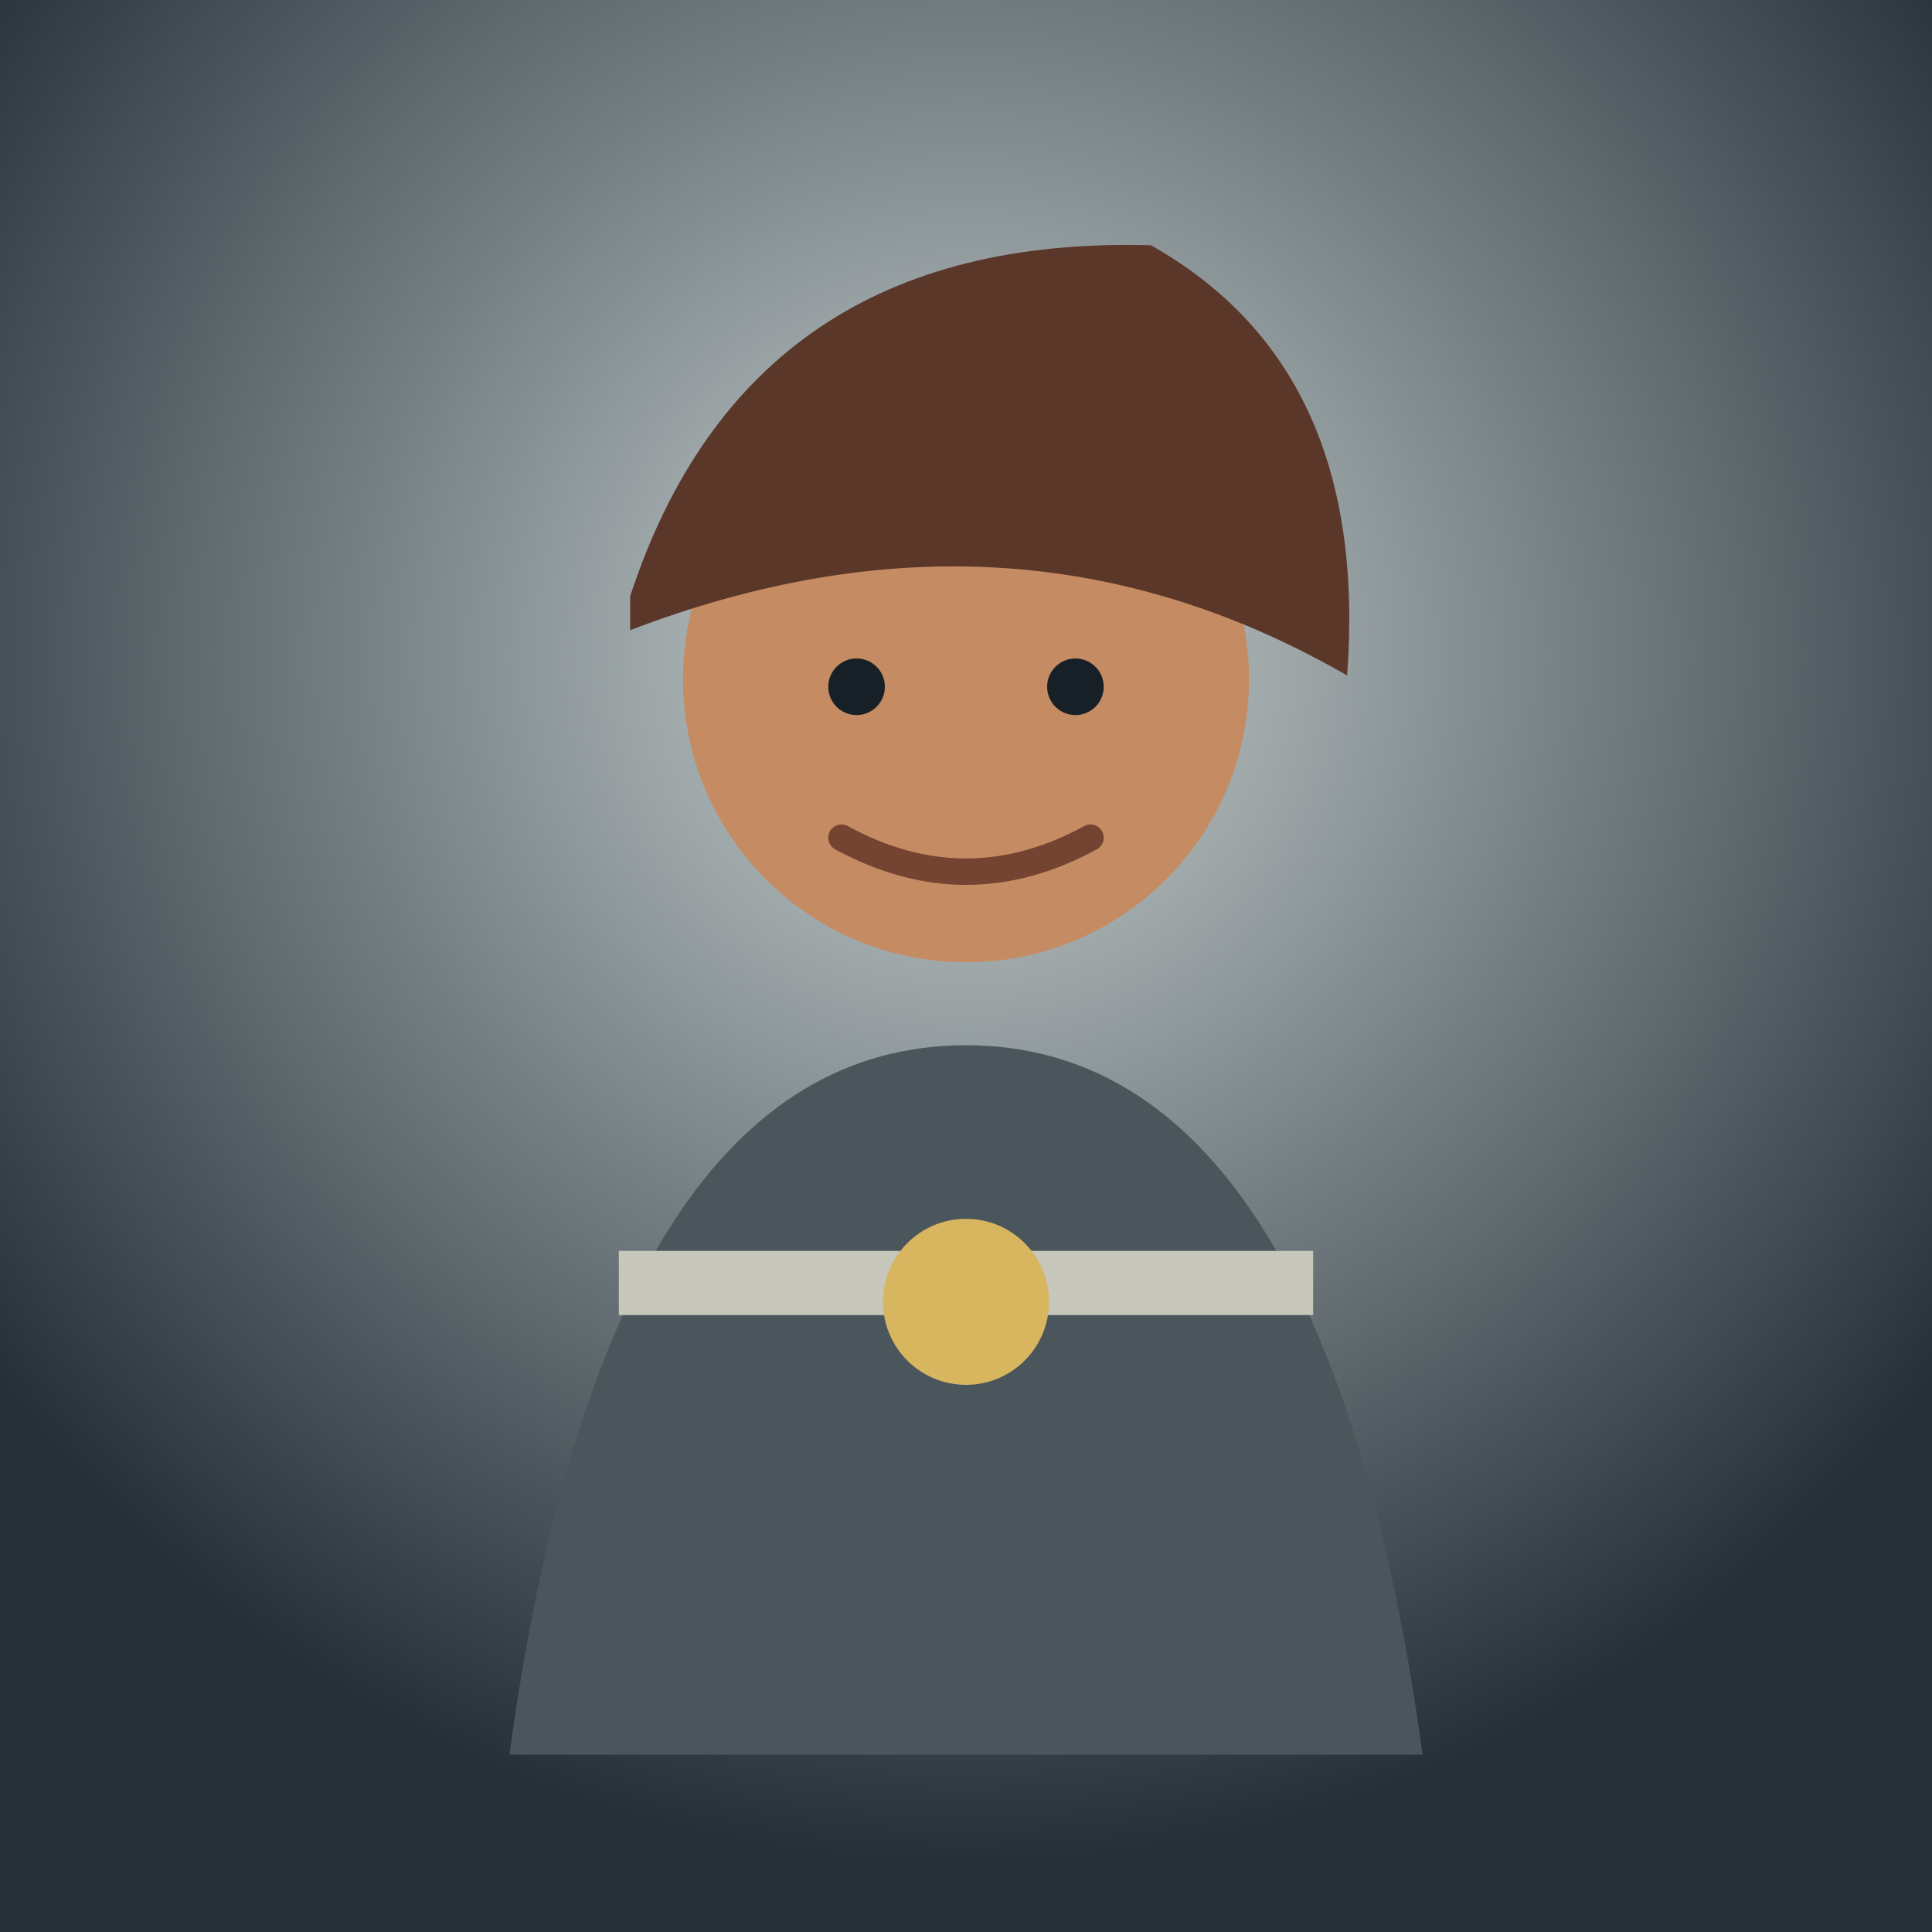
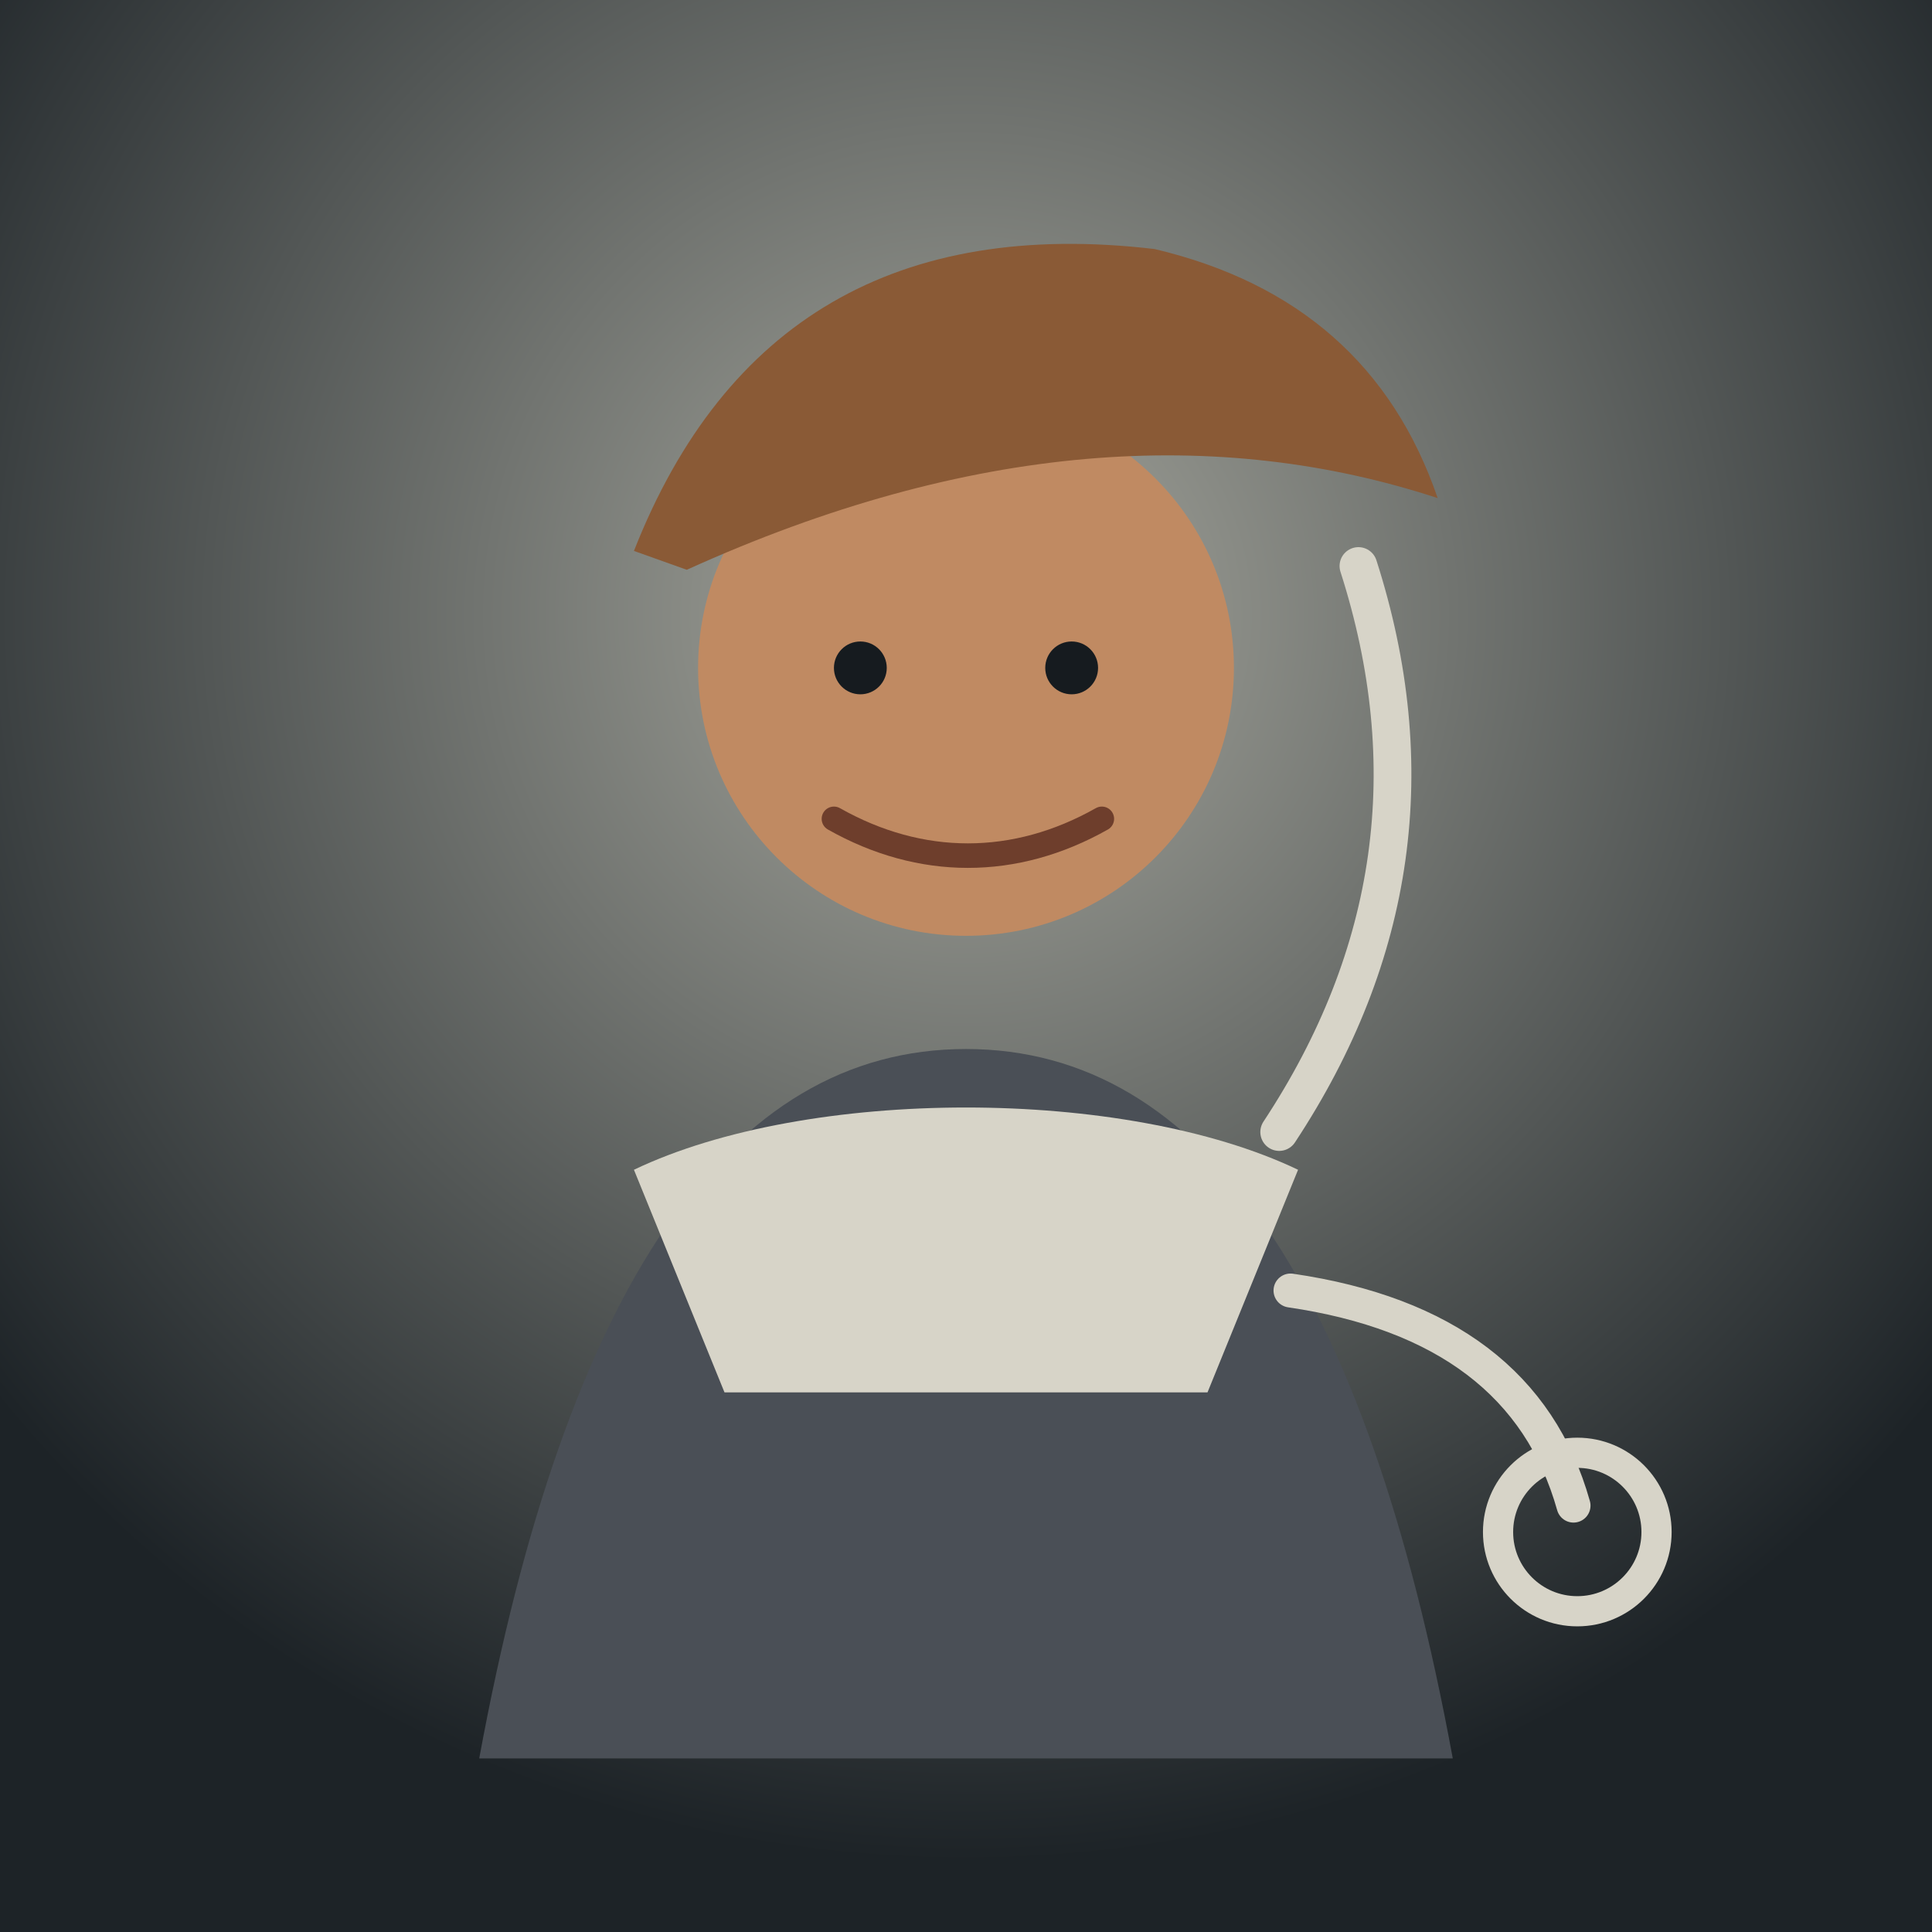
- <svg xmlns="http://www.w3.org/2000/svg" viewBox="0 0 1024 1024" role="img" aria-label="Original human captain portrait">
+ <svg xmlns="http://www.w3.org/2000/svg" viewBox="0 0 1024 1024" role="img" aria-label="Original proud human captain portrait">
  <defs>
-     <radialGradient id="bg" cx="50%" cy="34%" r="62%">
-       <stop stop-color="#c9d1d0" />
-       <stop offset="1" stop-color="#253039" />
+     <radialGradient id="bg" cx="50%" cy="32%" r="64%">
+       <stop stop-color="#a7a89f" />
+       <stop offset="1" stop-color="#1d2327" />
    </radialGradient>
  </defs>
  <rect width="1024" height="1024" fill="url(#bg)" />
-   <path d="M270 930c34-250 116-376 242-376s208 126 242 376Z" fill="#4b555c" />
-   <circle cx="512" cy="360" r="150" fill="#c58b62" />
-   <path d="M334 316c42-128 134-190 276-186 78 44 112 120 104 228-118-68-244-76-380-24Z" fill="#5a3728" />
-   <circle cx="454" cy="364" r="15" fill="#172026" />
-   <circle cx="570" cy="364" r="15" fill="#172026" />
-   <path d="M446 444c44 24 88 24 132 0" stroke="#744331" stroke-width="14" fill="none" stroke-linecap="round" />
-   <path d="M328 680h368" stroke="#c8c7bb" stroke-width="34" />
-   <circle cx="512" cy="690" r="44" fill="#d7b65f" />
+   <path d="M254 932c46-250 132-376 258-376s212 126 258 376Z" fill="#4a4f56" />
+   <circle cx="512" cy="354" r="142" fill="#c08a62" />
+   <path d="M336 292c48-122 140-176 276-160 76 18 126 62 150 132-116-38-248-30-398 38Z" fill="#8a5a36" />
+   <path d="M336 620c92-44 260-44 352 0l-48 118H384Z" fill="#d7d4c8" />
+   <circle cx="456" cy="354" r="14" fill="#161b1f" />
+   <circle cx="568" cy="354" r="14" fill="#161b1f" />
+   <path d="M442 434c46 26 96 26 142 0" stroke="#6e3e2c" stroke-width="13" fill="none" stroke-linecap="round" />
+   <path d="M720 300c34 106 20 206-42 300" stroke="#d7d4c8" stroke-width="20" fill="none" stroke-linecap="round" />
+   <path d="M684 684c82 12 132 50 150 114" stroke="#d7d4c8" stroke-width="18" fill="none" stroke-linecap="round" />
+   <circle cx="836" cy="812" r="42" fill="none" stroke="#d7d4c8" stroke-width="16" />
</svg>
